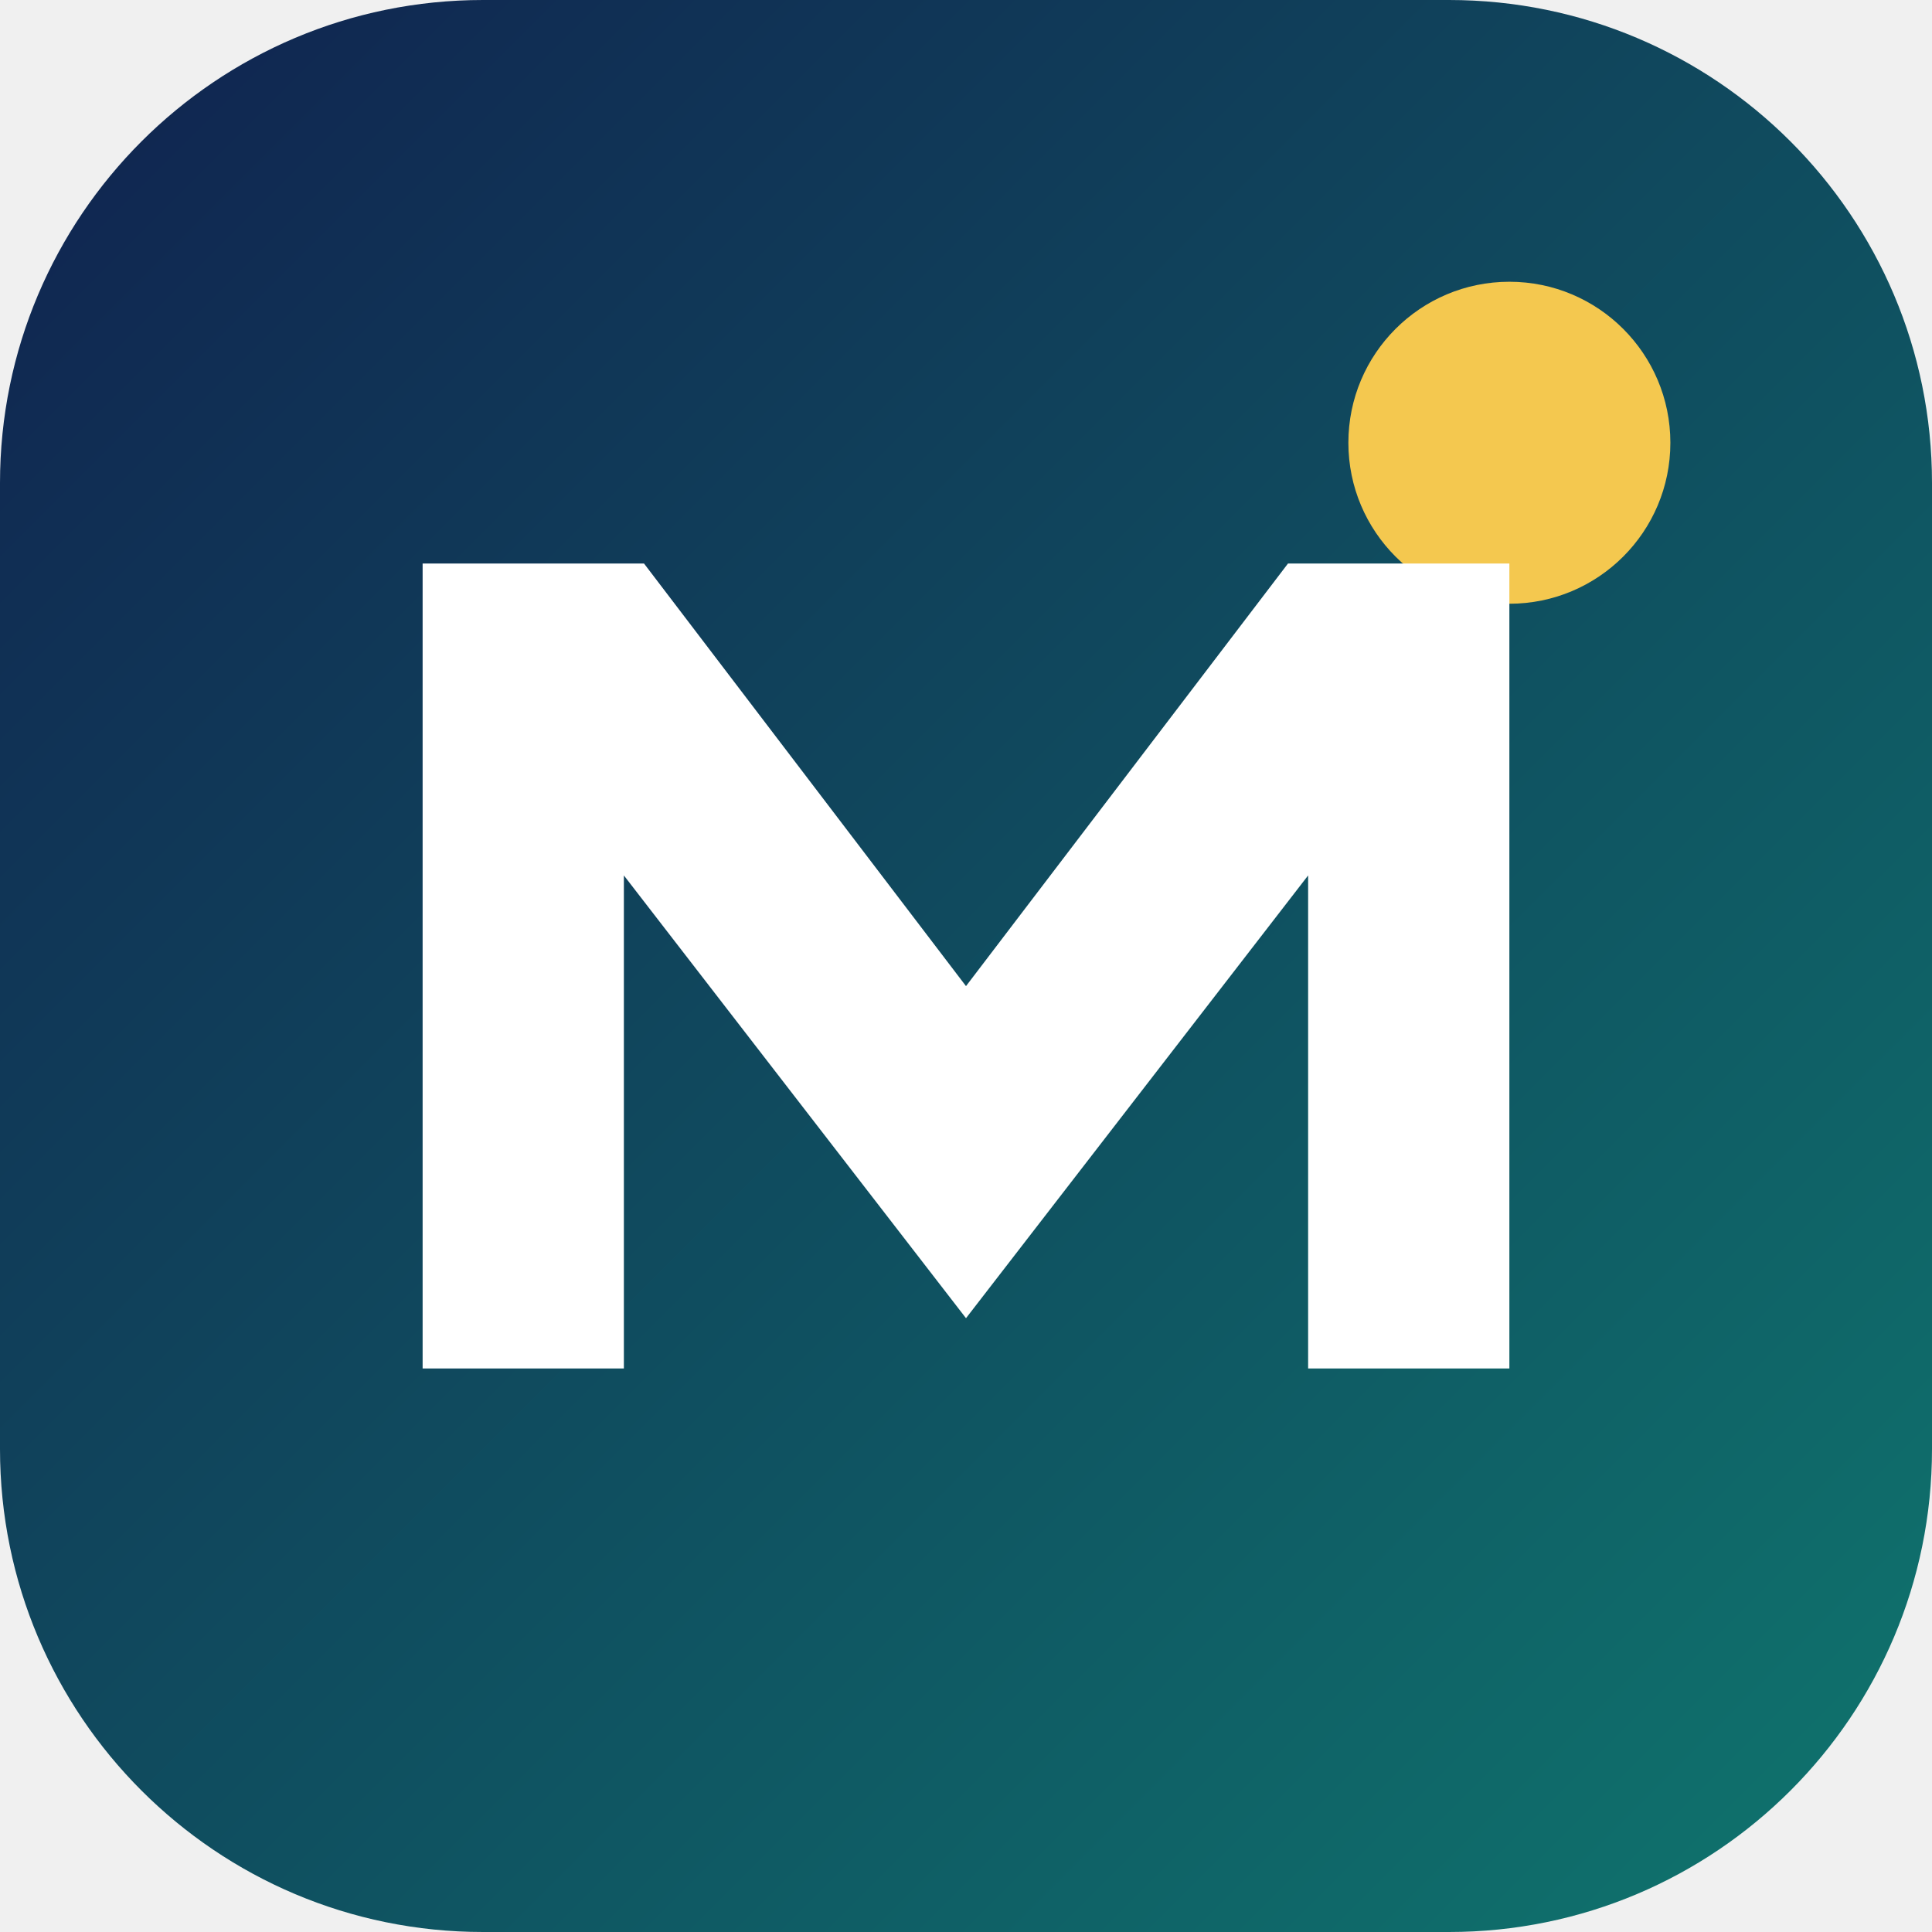
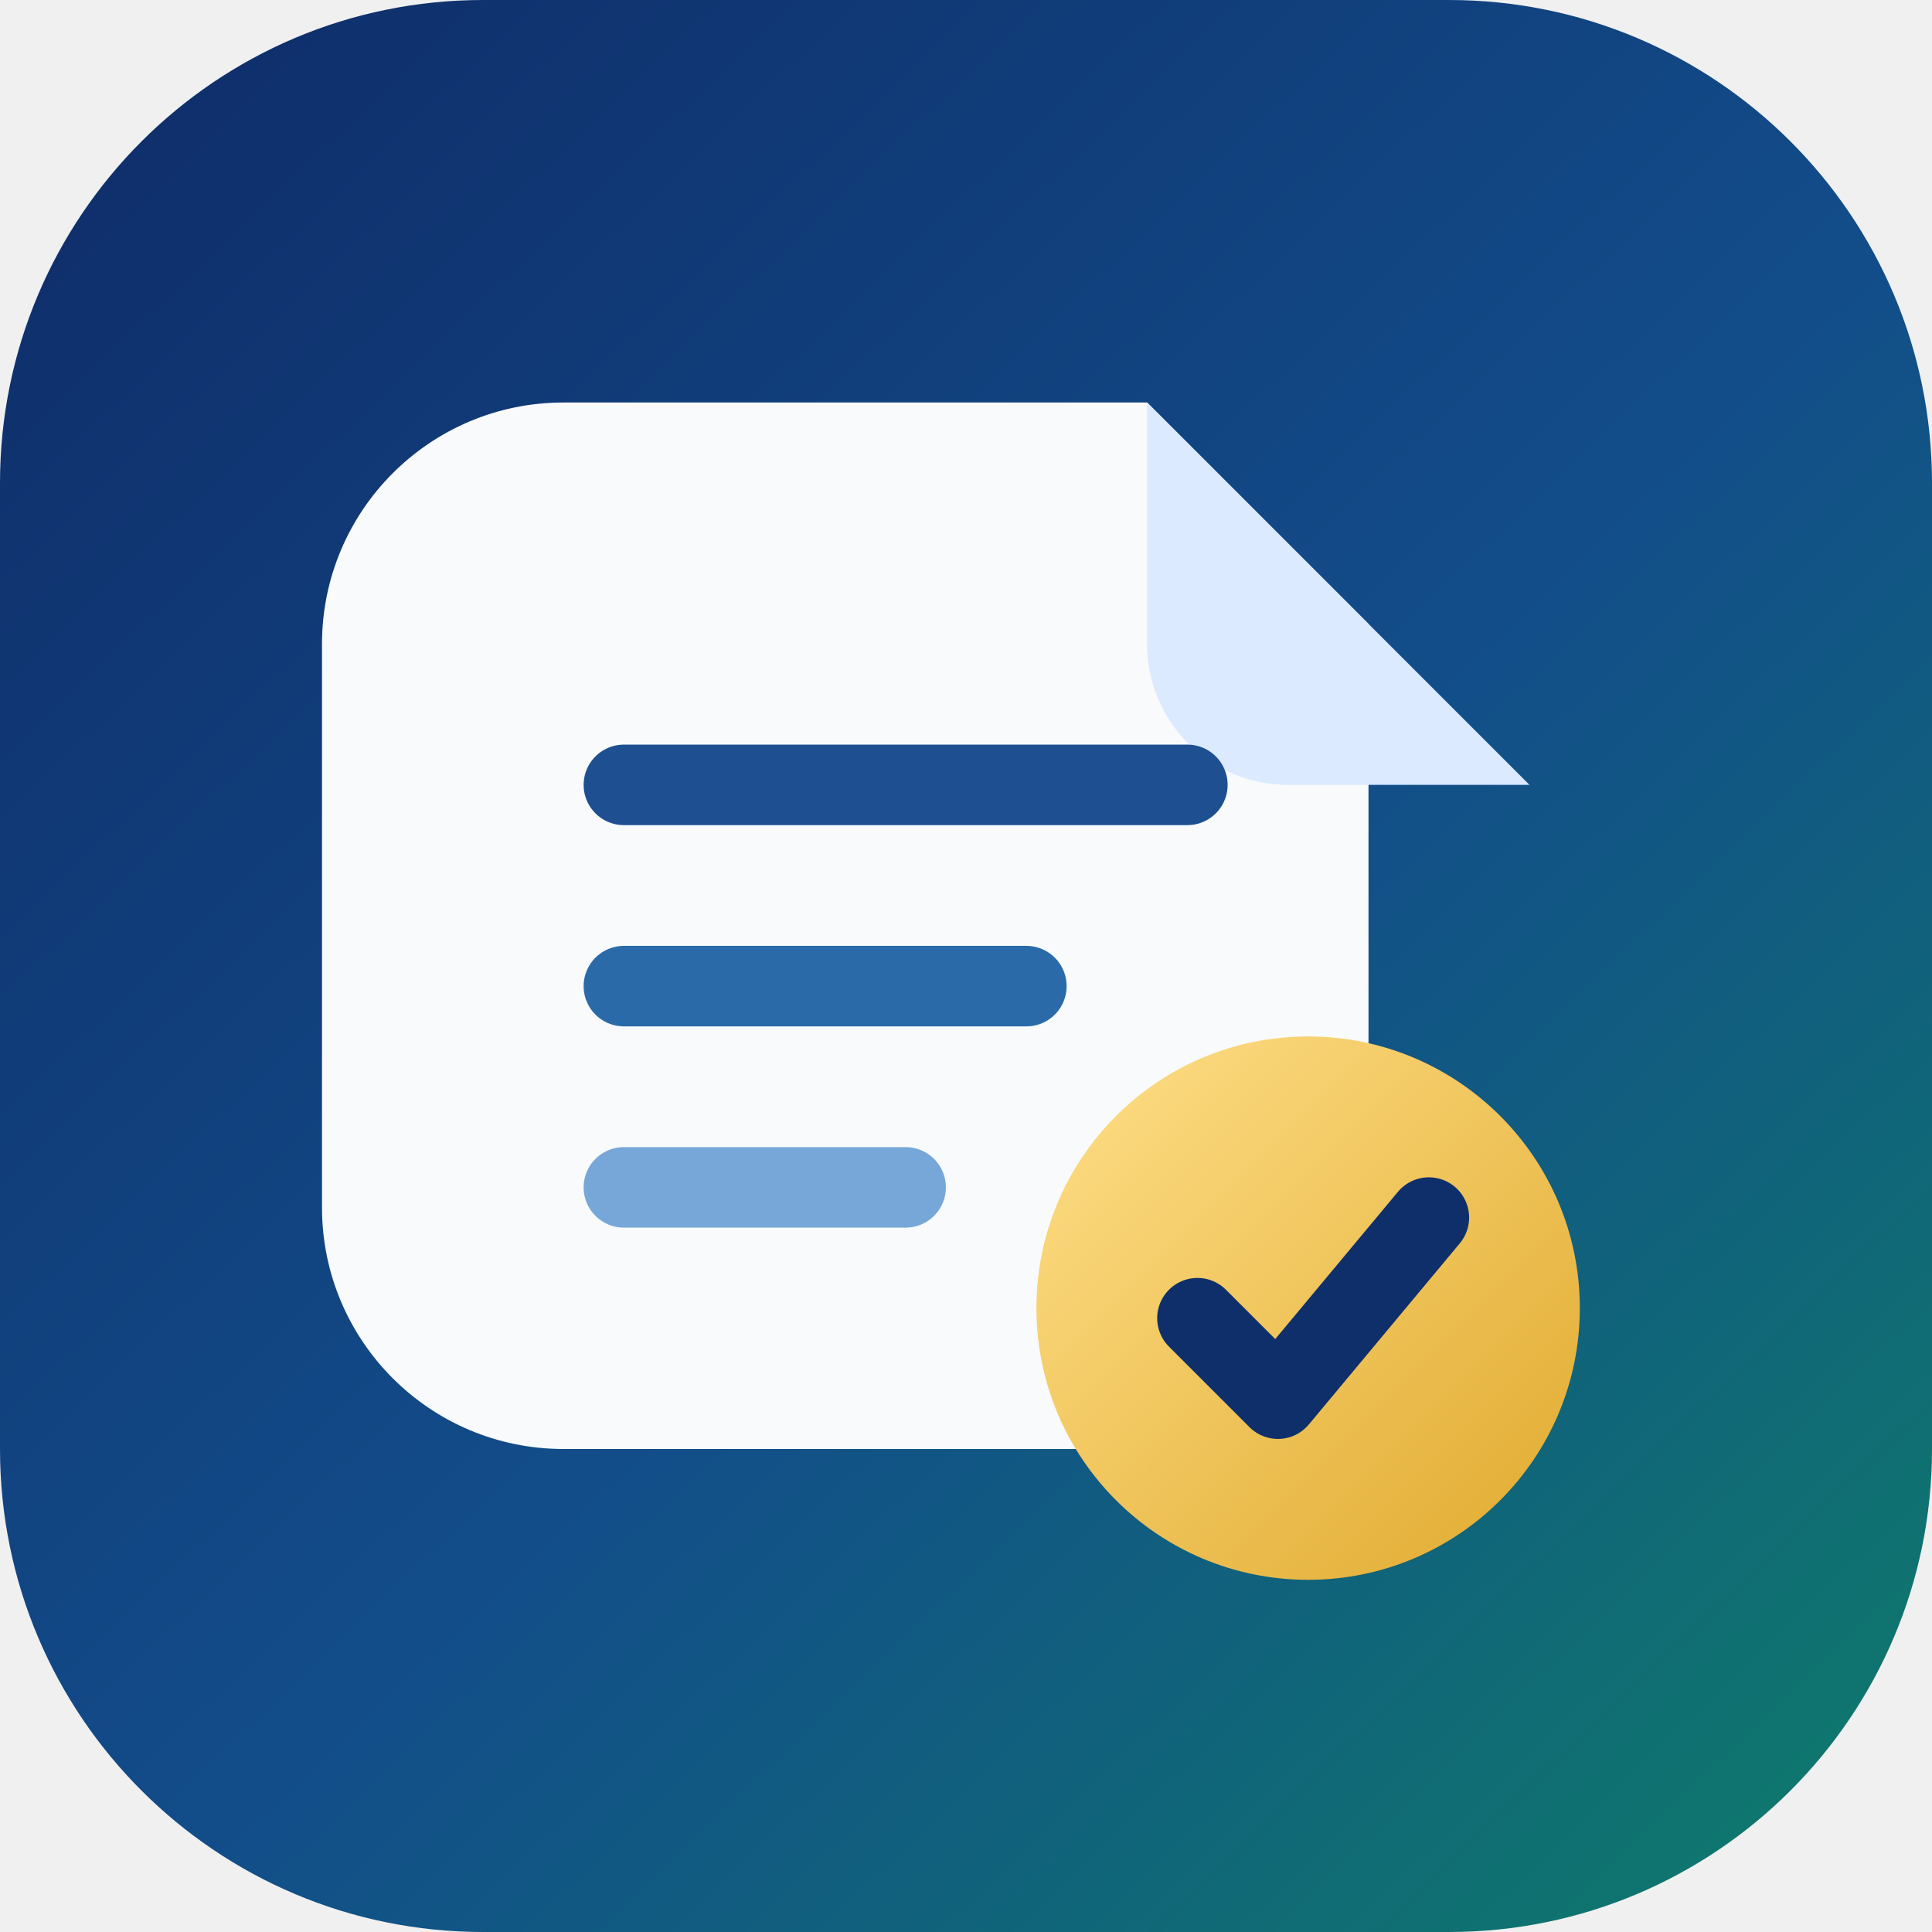
<svg xmlns="http://www.w3.org/2000/svg" viewBox="0 0 192 192">
  <defs>
-     <linearGradient id="g" x1="0%" y1="0%" x2="100%" y2="100%">
-       <stop offset="0%" stop-color="#10214f" />
+     <linearGradient id="bg" x1="8%" y1="6%" x2="92%" y2="94%">
+       <stop offset="0%" stop-color="#0f2f6b" />
+       <stop offset="55%" stop-color="#124d8a" />
      <stop offset="100%" stop-color="#0f766e" />
    </linearGradient>
+     <linearGradient id="seal" x1="0%" y1="0%" x2="100%" y2="100%">
+       <stop offset="0%" stop-color="#ffe08a" />
+       <stop offset="100%" stop-color="#e0a92d" />
+     </linearGradient>
  </defs>
-   <rect width="192" height="192" rx="48" fill="url(#g)" />
-   <circle cx="150" cy="44" r="16" fill="#f4c84f" />
-   <path d="M42 136V56h22l32 42 32-42h22v80h-20V87l-34 44-34-44v49z" fill="#ffffff" />
+   <rect width="192" height="192" rx="48" fill="url(#bg)" />
+   <path d="M56 40h58l22 22v58c0 13.255-10.745 24-24 24H56c-13.255 0-24-10.745-24-24V64c0-13.255 10.745-24 24-24Z" fill="#fff" opacity=".97" />
+   <path d="M114 40v24c0 7.732 6.268 14 14 14h24z" fill="#dbeafe" />
+   <path d="M62 78h56" stroke="#1d4f91" stroke-width="8" stroke-linecap="round" />
+   <path d="M62 98h40" stroke="#2b6aa8" stroke-width="8" stroke-linecap="round" />
+   <path d="M62 118h28" stroke="#76a7d8" stroke-width="8" stroke-linecap="round" />
+   <circle cx="130" cy="130" r="27" fill="url(#seal)" />
+   <path d="m119 131 8 8 15-18" fill="none" stroke="#0f2f6b" stroke-width="8" stroke-linecap="round" stroke-linejoin="round" />
</svg>
